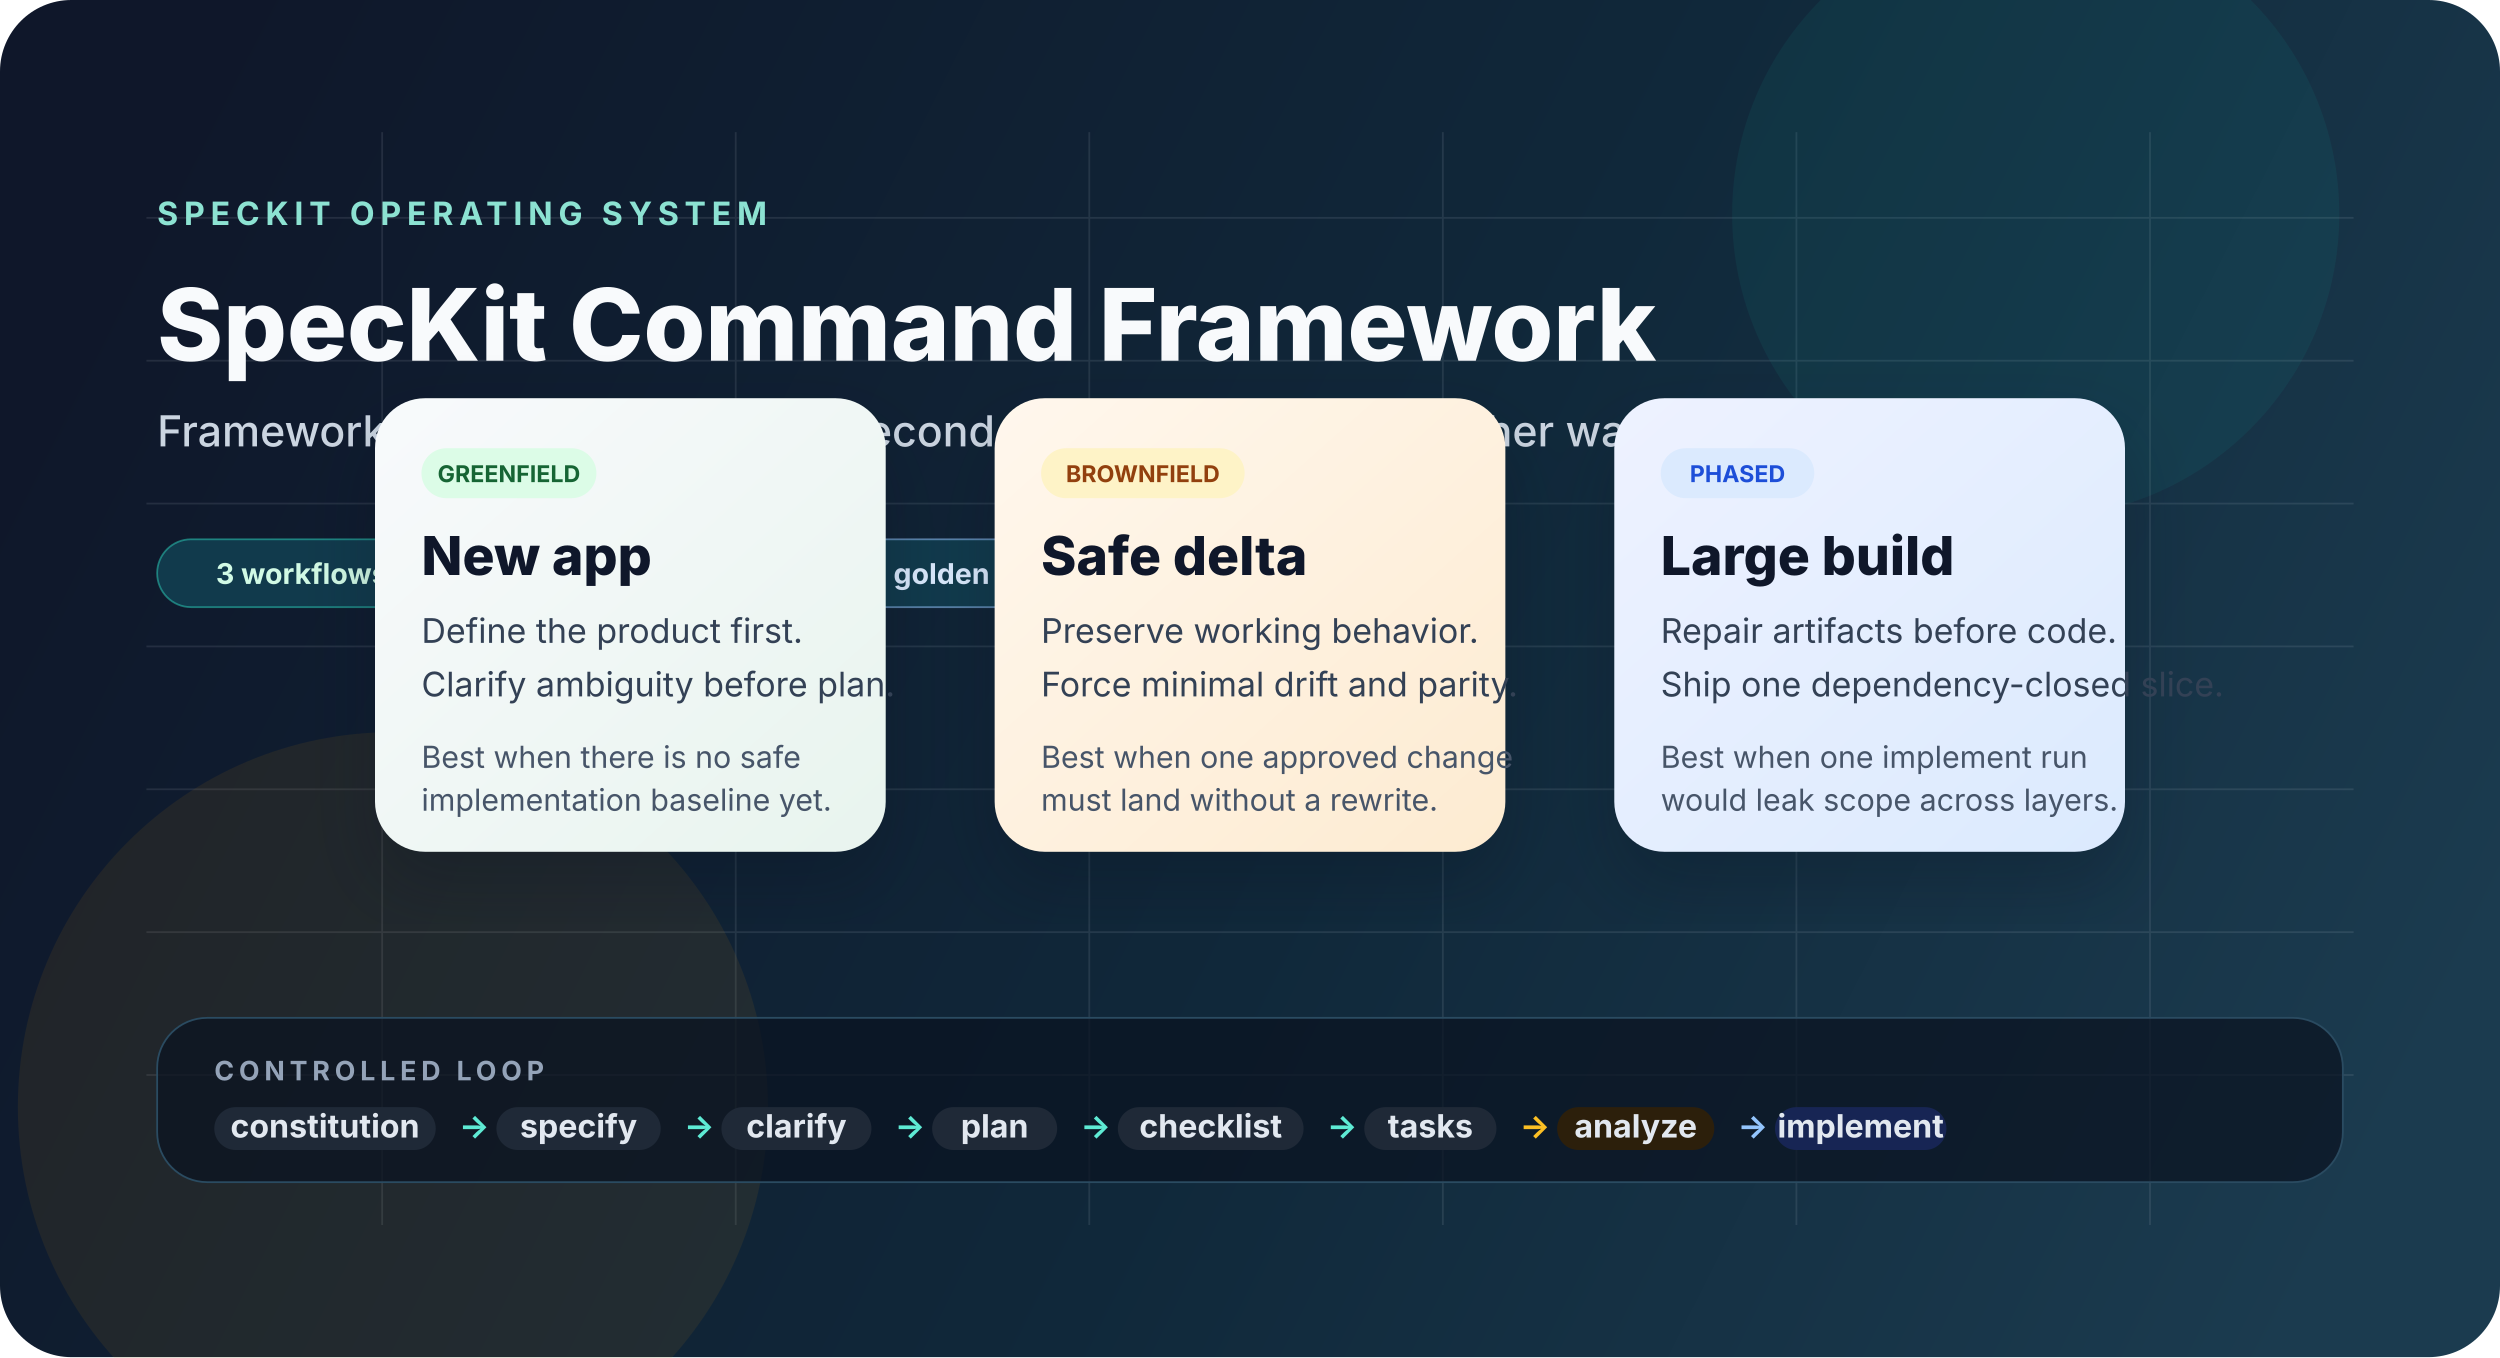
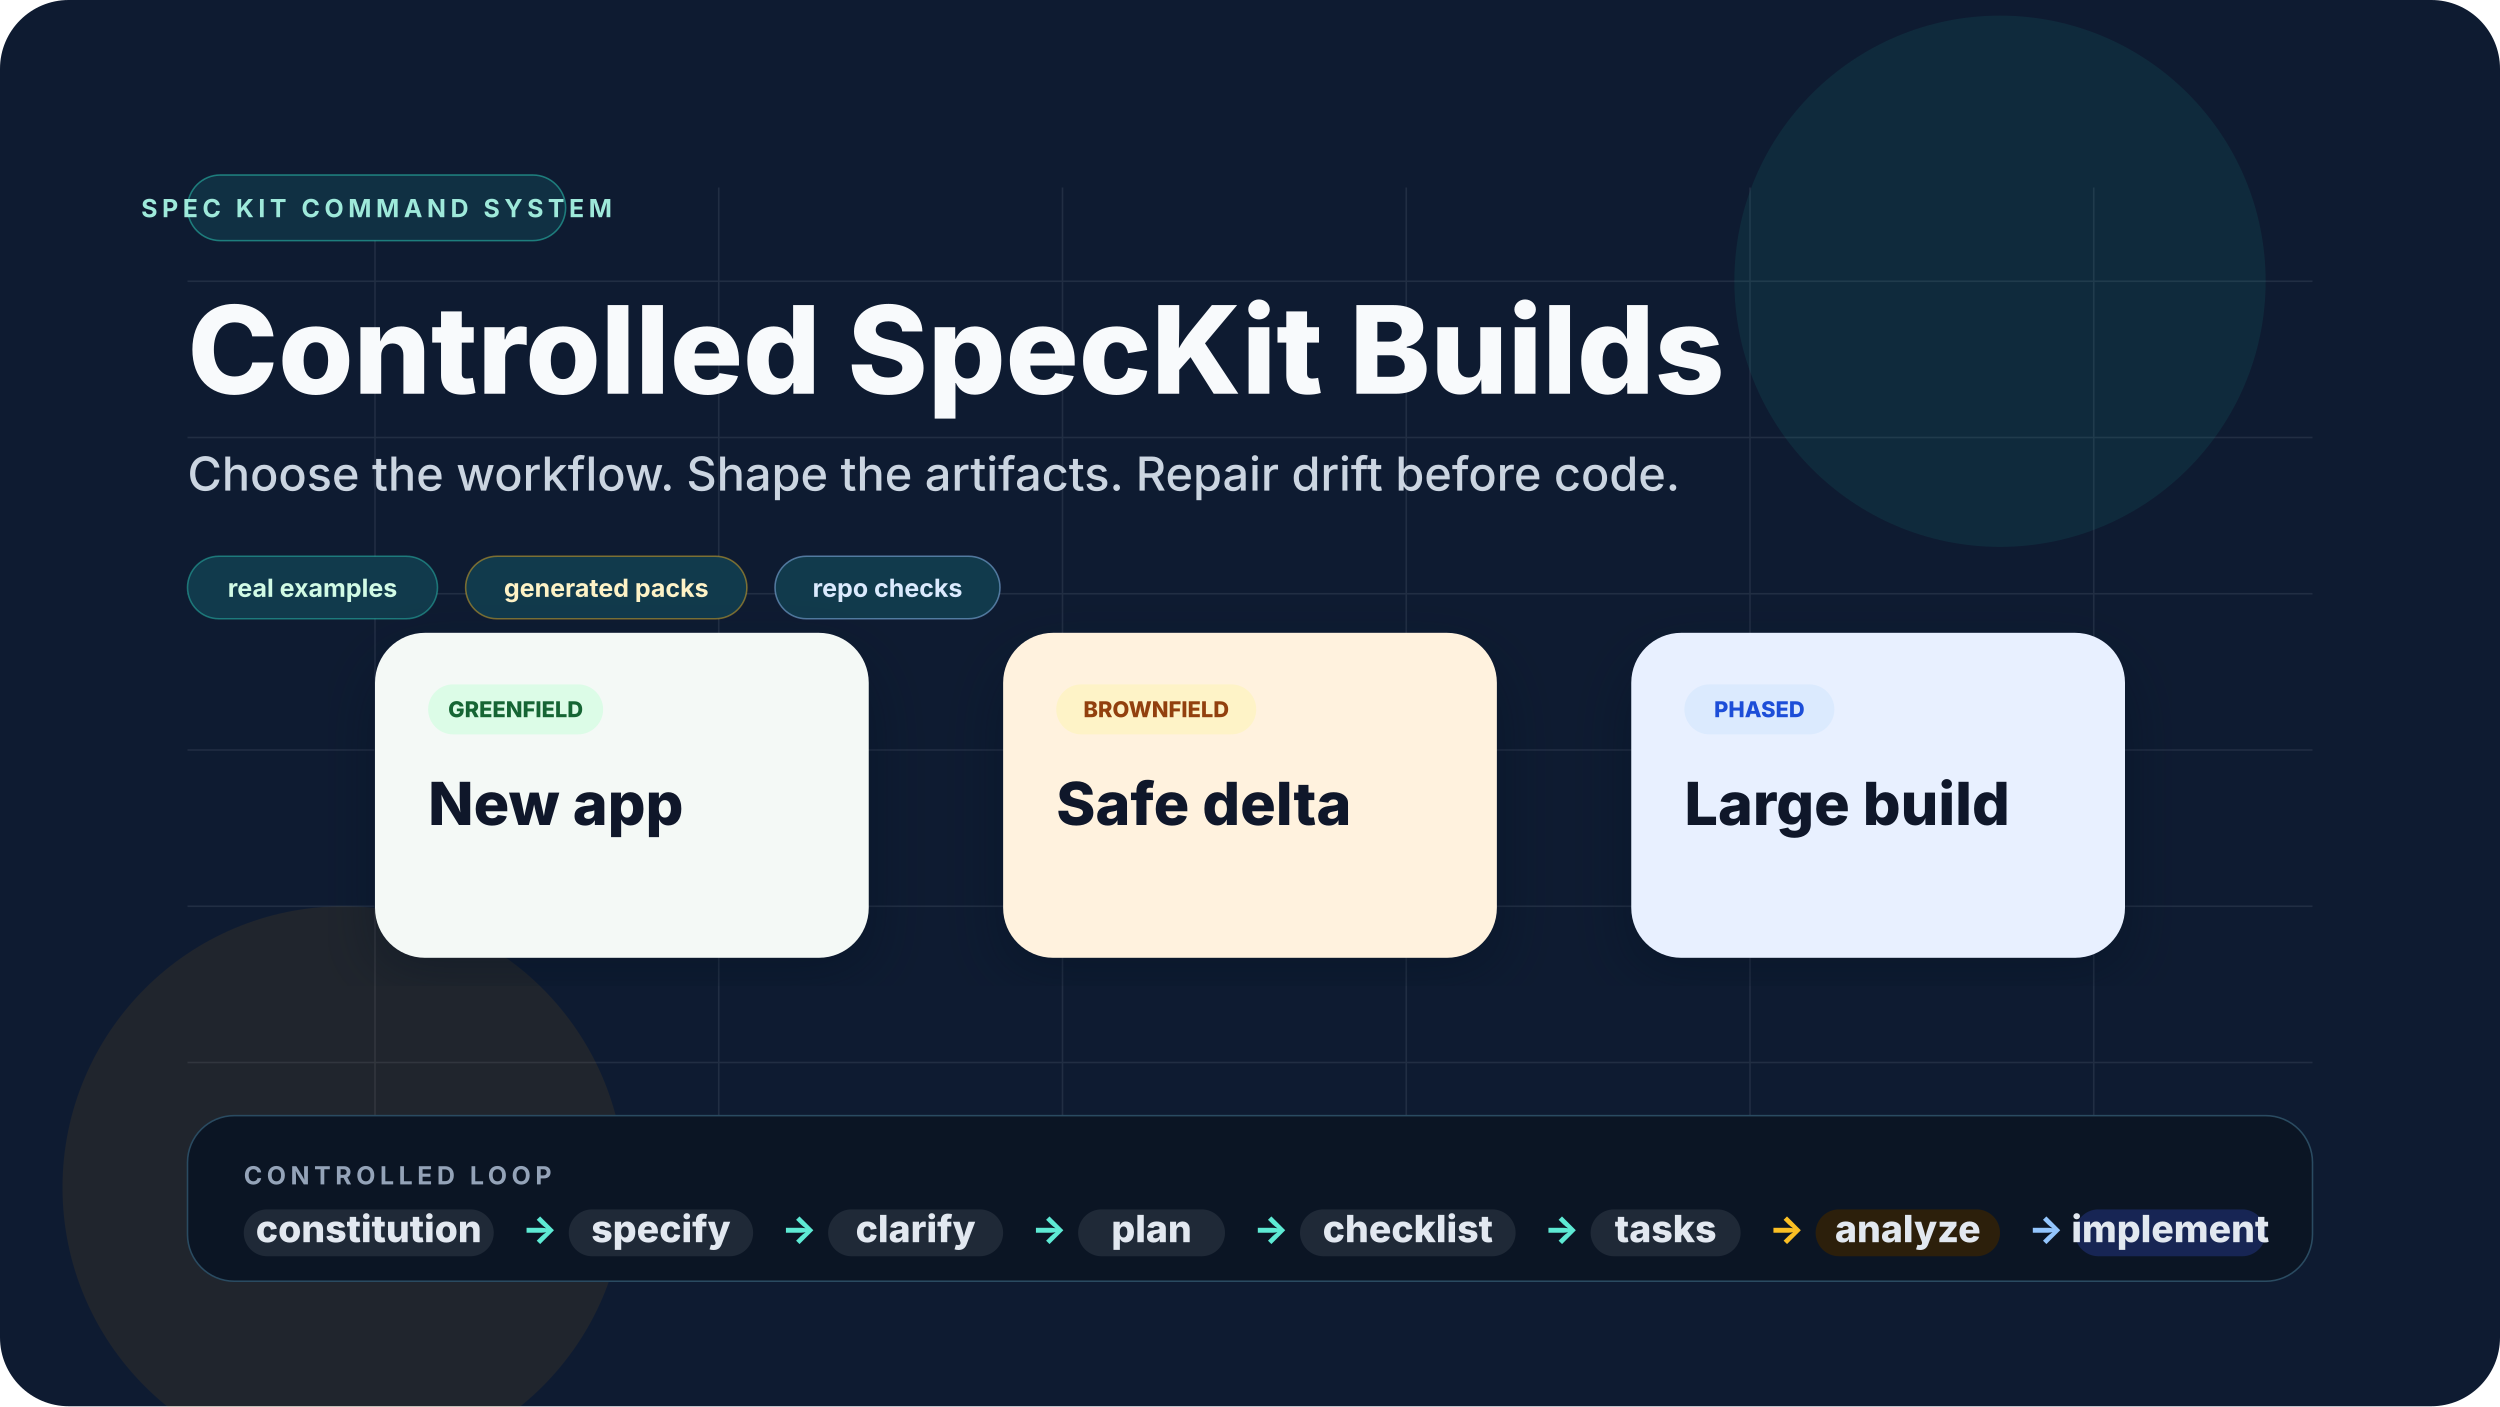
- <svg xmlns="http://www.w3.org/2000/svg" width="1400" height="760" viewBox="0 0 1400 760" fill="none" role="img" aria-labelledby="title desc">
+ <svg xmlns="http://www.w3.org/2000/svg" width="1600" height="900" viewBox="0 0 1600 900" fill="none" role="img" aria-labelledby="title desc">
  <defs>
-     <linearGradient id="bg" x1="94" y1="72" x2="1315" y2="688" gradientUnits="userSpaceOnUse">
-       <stop stop-color="#0F172A" />
-       <stop offset="0.55" stop-color="#10283A" />
-       <stop offset="1" stop-color="#1B3B4F" />
-     </linearGradient>
-     <linearGradient id="cardA" x1="0" y1="0" x2="1" y2="1">
-       <stop stop-color="#F8FAFC" />
-       <stop offset="1" stop-color="#E8F4EE" />
-     </linearGradient>
-     <linearGradient id="cardB" x1="0" y1="0" x2="1" y2="1">
-       <stop stop-color="#FFF7ED" />
-       <stop offset="1" stop-color="#FDEBD1" />
-     </linearGradient>
-     <linearGradient id="cardC" x1="0" y1="0" x2="1" y2="1">
-       <stop stop-color="#EEF2FF" />
-       <stop offset="1" stop-color="#DBEAFE" />
-     </linearGradient>
-     <filter id="shadow" x="170" y="183" width="1060" height="334" filterUnits="userSpaceOnUse" color-interpolation-filters="sRGB">
+     <filter id="shadow" x="210" y="365" width="1180" height="266" filterUnits="userSpaceOnUse" color-interpolation-filters="sRGB">
      <feFlood flood-opacity="0" result="BackgroundImageFix" />
      <feColorMatrix in="SourceAlpha" type="matrix" values="0 0 0 0 0 0 0 0 0 0 0 0 0 0 0 0 0 0 127 0" result="hardAlpha" />
-       <feOffset dy="20" />
+       <feOffset dy="18" />
      <feGaussianBlur stdDeviation="20" />
-       <feColorMatrix type="matrix" values="0 0 0 0 0.027 0 0 0 0 0.063 0 0 0 0 0.122 0 0 0 0.25 0" />
-       <feBlend mode="normal" in2="BackgroundImageFix" result="effect1_dropShadow_1_2" />
-       <feBlend mode="normal" in="SourceGraphic" in2="effect1_dropShadow_1_2" result="shape" />
+       <feColorMatrix type="matrix" values="0 0 0 0 0.008 0 0 0 0 0.059 0 0 0 0 0.122 0 0 0 0.34 0" />
+       <feBlend mode="normal" in2="BackgroundImageFix" result="effect1_dropShadow_1_1" />
+       <feBlend mode="normal" in="SourceGraphic" in2="effect1_dropShadow_1_1" result="shape" />
    </filter>
  </defs>
-   <rect width="1400" height="760" rx="40" fill="url(#bg)" />
-   <g opacity="0.1">
-     <path d="M82 122H1318" stroke="#E2E8F0" />
-     <path d="M82 202H1318" stroke="#E2E8F0" />
-     <path d="M82 282H1318" stroke="#E2E8F0" />
-     <path d="M82 362H1318" stroke="#E2E8F0" />
-     <path d="M82 442H1318" stroke="#E2E8F0" />
-     <path d="M82 522H1318" stroke="#E2E8F0" />
-     <path d="M82 602H1318" stroke="#E2E8F0" />
-     <path d="M214 74V686" stroke="#E2E8F0" />
-     <path d="M412 74V686" stroke="#E2E8F0" />
-     <path d="M610 74V686" stroke="#E2E8F0" />
-     <path d="M808 74V686" stroke="#E2E8F0" />
-     <path d="M1006 74V686" stroke="#E2E8F0" />
-     <path d="M1204 74V686" stroke="#E2E8F0" />
+   <rect width="1600" height="900" rx="44" fill="#0E1B31" />
+   <g opacity="0.09">
+     <path d="M120 180H1480" stroke="#E2E8F0" />
+     <path d="M120 280H1480" stroke="#E2E8F0" />
+     <path d="M120 380H1480" stroke="#E2E8F0" />
+     <path d="M120 480H1480" stroke="#E2E8F0" />
+     <path d="M120 580H1480" stroke="#E2E8F0" />
+     <path d="M120 680H1480" stroke="#E2E8F0" />
+     <path d="M120 780H1480" stroke="#E2E8F0" />
+     <path d="M240 120V800" stroke="#E2E8F0" />
+     <path d="M460 120V800" stroke="#E2E8F0" />
+     <path d="M680 120V800" stroke="#E2E8F0" />
+     <path d="M900 120V800" stroke="#E2E8F0" />
+     <path d="M1120 120V800" stroke="#E2E8F0" />
+     <path d="M1340 120V800" stroke="#E2E8F0" />
  </g>
-   <circle cx="1140" cy="120" r="170" fill="#14B8A6" fill-opacity="0.08" />
-   <circle cx="220" cy="620" r="210" fill="#F59E0B" fill-opacity="0.08" />
-   <text x="88" y="126" fill="#8CE2D2" font-family="ui-sans-serif, system-ui, -apple-system, BlinkMacSystemFont, 'Segoe UI', sans-serif" font-size="18" font-weight="700" letter-spacing="0.18em">SPECKIT OPERATING SYSTEM</text>
-   <text x="88" y="202" fill="#F8FAFC" font-family="ui-sans-serif, system-ui, -apple-system, BlinkMacSystemFont, 'Segoe UI', sans-serif" font-size="56" font-weight="800">SpecKit Command Framework</text>
-   <text x="88" y="250" fill="#CBD5E1" font-family="ui-sans-serif, system-ui, -apple-system, BlinkMacSystemFont, 'Segoe UI', sans-serif" font-size="24" font-weight="500">Framework first. Example corpus second. Reproducible builds either way.</text>
+   <circle cx="1280" cy="180" r="170" fill="#14B8A6" fill-opacity="0.1" />
+   <circle cx="220" cy="760" r="180" fill="#F59E0B" fill-opacity="0.08" />
+   <rect x="120" y="112" width="242" height="42" rx="21" fill="#103043" stroke="#2DD4BF" stroke-opacity="0.5" />
+   <text x="241" y="139" text-anchor="middle" fill="#9EE9DA" font-family="ui-sans-serif, system-ui, -apple-system, BlinkMacSystemFont, 'Segoe UI', sans-serif" font-size="16" font-weight="700" letter-spacing="0.18em">SPEC KIT COMMAND SYSTEM</text>
+   <text x="120" y="252" fill="#F8FAFC" font-family="ui-sans-serif, system-ui, -apple-system, BlinkMacSystemFont, 'Segoe UI', sans-serif" font-size="78" font-weight="800">Controlled SpecKit Builds</text>
+   <text x="120" y="314" fill="#CBD5E1" font-family="ui-sans-serif, system-ui, -apple-system, BlinkMacSystemFont, 'Segoe UI', sans-serif" font-size="30" font-weight="500">Choose the workflow. Shape the artifacts. Repair drift before code.</text>
  <g>
-     <rect x="88" y="302" width="162" height="38" rx="19" fill="#113A4C" stroke="#2DD4BF" stroke-opacity="0.5" />
-     <text x="169" y="327" text-anchor="middle" fill="#D1FAE5" font-family="ui-sans-serif, system-ui, -apple-system, BlinkMacSystemFont, 'Segoe UI', sans-serif" font-size="16" font-weight="700">3 workflows</text>
-     <rect x="266" y="302" width="188" height="38" rx="19" fill="#113A4C" stroke="#FBBF24" stroke-opacity="0.5" />
-     <text x="360" y="327" text-anchor="middle" fill="#FEF3C7" font-family="ui-sans-serif, system-ui, -apple-system, BlinkMacSystemFont, 'Segoe UI', sans-serif" font-size="16" font-weight="700">real Kalshi examples</text>
-     <rect x="470" y="302" width="218" height="38" rx="19" fill="#113A4C" stroke="#93C5FD" stroke-opacity="0.55" />
-     <text x="579" y="327" text-anchor="middle" fill="#DBEAFE" font-family="ui-sans-serif, system-ui, -apple-system, BlinkMacSystemFont, 'Segoe UI', sans-serif" font-size="16" font-weight="700">golden replay packs</text>
+     <rect x="120" y="356" width="160" height="40" rx="20" fill="#113A4C" stroke="#2DD4BF" stroke-opacity="0.45" />
+     <text x="200" y="382" text-anchor="middle" fill="#D1FAE5" font-family="ui-sans-serif, system-ui, -apple-system, BlinkMacSystemFont, 'Segoe UI', sans-serif" font-size="16" font-weight="700">real examples</text>
+     <rect x="298" y="356" width="180" height="40" rx="20" fill="#113A4C" stroke="#FBBF24" stroke-opacity="0.45" />
+     <text x="388" y="382" text-anchor="middle" fill="#FEF3C7" font-family="ui-sans-serif, system-ui, -apple-system, BlinkMacSystemFont, 'Segoe UI', sans-serif" font-size="16" font-weight="700">generated packs</text>
+     <rect x="496" y="356" width="144" height="40" rx="20" fill="#113A4C" stroke="#93C5FD" stroke-opacity="0.5" />
+     <text x="568" y="382" text-anchor="middle" fill="#DBEAFE" font-family="ui-sans-serif, system-ui, -apple-system, BlinkMacSystemFont, 'Segoe UI', sans-serif" font-size="16" font-weight="700">repo checks</text>
  </g>
  <g filter="url(#shadow)">
-     <rect x="210" y="223" width="286" height="254" rx="28" fill="url(#cardA)" />
-     <rect x="557" y="223" width="286" height="254" rx="28" fill="url(#cardB)" />
-     <rect x="904" y="223" width="286" height="254" rx="28" fill="url(#cardC)" />
+     <rect x="240" y="405" width="316" height="208" rx="32" fill="#F4F9F6" />
+     <rect x="642" y="405" width="316" height="208" rx="32" fill="#FFF2DE" />
+     <rect x="1044" y="405" width="316" height="208" rx="32" fill="#E8F0FF" />
  </g>
  <g>
-     <rect x="236" y="251" width="98" height="28" rx="14" fill="#DCFCE7" />
-     <text x="285" y="270" text-anchor="middle" fill="#166534" font-family="ui-sans-serif, system-ui, -apple-system, BlinkMacSystemFont, 'Segoe UI', sans-serif" font-size="13" font-weight="700">GREENFIELD</text>
-     <text x="236" y="322" fill="#0F172A" font-family="ui-sans-serif, system-ui, -apple-system, BlinkMacSystemFont, 'Segoe UI', sans-serif" font-size="30" font-weight="800">New app</text>
-     <text x="236" y="360" fill="#334155" font-family="ui-sans-serif, system-ui, -apple-system, BlinkMacSystemFont, 'Segoe UI', sans-serif" font-size="19">Define the product first.</text>
-     <text x="236" y="390" fill="#334155" font-family="ui-sans-serif, system-ui, -apple-system, BlinkMacSystemFont, 'Segoe UI', sans-serif" font-size="19">Clarify ambiguity before plan.</text>
-     <text x="236" y="430" fill="#475569" font-family="ui-sans-serif, system-ui, -apple-system, BlinkMacSystemFont, 'Segoe UI', sans-serif" font-size="17">Best when there is no safe</text>
-     <text x="236" y="454" fill="#475569" font-family="ui-sans-serif, system-ui, -apple-system, BlinkMacSystemFont, 'Segoe UI', sans-serif" font-size="17">implementation baseline yet.</text>
+     <rect x="274" y="438" width="112" height="32" rx="16" fill="#DCFCE7" />
+     <text x="330" y="459" text-anchor="middle" fill="#166534" font-family="ui-sans-serif, system-ui, -apple-system, BlinkMacSystemFont, 'Segoe UI', sans-serif" font-size="14" font-weight="800">GREENFIELD</text>
+     <text x="274" y="528" fill="#0F172A" font-family="ui-sans-serif, system-ui, -apple-system, BlinkMacSystemFont, 'Segoe UI', sans-serif" font-size="38" font-weight="800">New app</text>
  </g>
  <g>
-     <rect x="583" y="251" width="114" height="28" rx="14" fill="#FEF3C7" />
-     <text x="640" y="270" text-anchor="middle" fill="#92400E" font-family="ui-sans-serif, system-ui, -apple-system, BlinkMacSystemFont, 'Segoe UI', sans-serif" font-size="13" font-weight="700">BROWNFIELD</text>
-     <text x="583" y="322" fill="#0F172A" font-family="ui-sans-serif, system-ui, -apple-system, BlinkMacSystemFont, 'Segoe UI', sans-serif" font-size="30" font-weight="800">Safe delta</text>
-     <text x="583" y="360" fill="#334155" font-family="ui-sans-serif, system-ui, -apple-system, BlinkMacSystemFont, 'Segoe UI', sans-serif" font-size="19">Preserve working behavior.</text>
-     <text x="583" y="390" fill="#334155" font-family="ui-sans-serif, system-ui, -apple-system, BlinkMacSystemFont, 'Segoe UI', sans-serif" font-size="19">Force minimal drift and parity.</text>
-     <text x="583" y="430" fill="#475569" font-family="ui-sans-serif, system-ui, -apple-system, BlinkMacSystemFont, 'Segoe UI', sans-serif" font-size="17">Best when one approved change</text>
-     <text x="583" y="454" fill="#475569" font-family="ui-sans-serif, system-ui, -apple-system, BlinkMacSystemFont, 'Segoe UI', sans-serif" font-size="17">must land without a rewrite.</text>
+     <rect x="676" y="438" width="128" height="32" rx="16" fill="#FEF3C7" />
+     <text x="740" y="459" text-anchor="middle" fill="#92400E" font-family="ui-sans-serif, system-ui, -apple-system, BlinkMacSystemFont, 'Segoe UI', sans-serif" font-size="14" font-weight="800">BROWNFIELD</text>
+     <text x="676" y="528" fill="#0F172A" font-family="ui-sans-serif, system-ui, -apple-system, BlinkMacSystemFont, 'Segoe UI', sans-serif" font-size="38" font-weight="800">Safe delta</text>
  </g>
  <g>
-     <rect x="930" y="251" width="86" height="28" rx="14" fill="#DBEAFE" />
-     <text x="973" y="270" text-anchor="middle" fill="#1D4ED8" font-family="ui-sans-serif, system-ui, -apple-system, BlinkMacSystemFont, 'Segoe UI', sans-serif" font-size="13" font-weight="700">PHASED</text>
-     <text x="930" y="322" fill="#0F172A" font-family="ui-sans-serif, system-ui, -apple-system, BlinkMacSystemFont, 'Segoe UI', sans-serif" font-size="30" font-weight="800">Large build</text>
-     <text x="930" y="360" fill="#334155" font-family="ui-sans-serif, system-ui, -apple-system, BlinkMacSystemFont, 'Segoe UI', sans-serif" font-size="19">Repair artifacts before code.</text>
-     <text x="930" y="390" fill="#334155" font-family="ui-sans-serif, system-ui, -apple-system, BlinkMacSystemFont, 'Segoe UI', sans-serif" font-size="19">Ship one dependency-closed slice.</text>
-     <text x="930" y="430" fill="#475569" font-family="ui-sans-serif, system-ui, -apple-system, BlinkMacSystemFont, 'Segoe UI', sans-serif" font-size="17">Best when one implement run</text>
-     <text x="930" y="454" fill="#475569" font-family="ui-sans-serif, system-ui, -apple-system, BlinkMacSystemFont, 'Segoe UI', sans-serif" font-size="17">would leak scope across layers.</text>
+     <rect x="1078" y="438" width="96" height="32" rx="16" fill="#DBEAFE" />
+     <text x="1126" y="459" text-anchor="middle" fill="#1D4ED8" font-family="ui-sans-serif, system-ui, -apple-system, BlinkMacSystemFont, 'Segoe UI', sans-serif" font-size="14" font-weight="800">PHASED</text>
+     <text x="1078" y="528" fill="#0F172A" font-family="ui-sans-serif, system-ui, -apple-system, BlinkMacSystemFont, 'Segoe UI', sans-serif" font-size="38" font-weight="800">Large build</text>
  </g>
-   <g>
-     <rect x="88" y="570" width="1224" height="92" rx="28" fill="#0A1220" fill-opacity="0.72" stroke="#2A4B61" />
-     <text x="120" y="605" fill="#94A3B8" font-family="ui-sans-serif, system-ui, -apple-system, BlinkMacSystemFont, 'Segoe UI', sans-serif" font-size="15" font-weight="700" letter-spacing="0.18em">CONTROLLED LOOP</text>
-     <g fill="#E2E8F0" font-family="ui-sans-serif, system-ui, -apple-system, BlinkMacSystemFont, 'Segoe UI', sans-serif" font-size="18" font-weight="700">
-       <rect x="120" y="620" width="124" height="24" rx="12" fill="#1F2937" />
-       <text x="182" y="637" text-anchor="middle">constitution</text>
-       <text x="257" y="637" fill="#5EEAD4">-&gt;</text>
-       <rect x="278" y="620" width="92" height="24" rx="12" fill="#1F2937" />
-       <text x="324" y="637" text-anchor="middle">specify</text>
-       <text x="383" y="637" fill="#5EEAD4">-&gt;</text>
-       <rect x="404" y="620" width="84" height="24" rx="12" fill="#1F2937" />
-       <text x="446" y="637" text-anchor="middle">clarify</text>
-       <text x="501" y="637" fill="#5EEAD4">-&gt;</text>
-       <rect x="522" y="620" width="70" height="24" rx="12" fill="#1F2937" />
-       <text x="557" y="637" text-anchor="middle">plan</text>
-       <text x="605" y="637" fill="#5EEAD4">-&gt;</text>
-       <rect x="626" y="620" width="104" height="24" rx="12" fill="#1F2937" />
-       <text x="678" y="637" text-anchor="middle">checklist</text>
-       <text x="743" y="637" fill="#5EEAD4">-&gt;</text>
-       <rect x="764" y="620" width="74" height="24" rx="12" fill="#1F2937" />
-       <text x="801" y="637" text-anchor="middle">tasks</text>
-       <text x="851" y="637" fill="#FBBF24">-&gt;</text>
-       <rect x="872" y="620" width="88" height="24" rx="12" fill="#2C1F0B" />
-       <text x="916" y="637" text-anchor="middle">analyze</text>
-       <text x="973" y="637" fill="#93C5FD">-&gt;</text>
-       <rect x="994" y="620" width="96" height="24" rx="12" fill="#172554" />
-       <text x="1042" y="637" text-anchor="middle">implement</text>
-     </g>
+   <rect x="120" y="714" width="1360" height="106" rx="30" fill="#0B1524" stroke="#2A4B61" />
+   <text x="156" y="758" fill="#94A3B8" font-family="ui-sans-serif, system-ui, -apple-system, BlinkMacSystemFont, 'Segoe UI', sans-serif" font-size="16" font-weight="700" letter-spacing="0.18em">CONTROLLED LOOP</text>
+   <g fill="#E2E8F0" font-family="ui-sans-serif, system-ui, -apple-system, BlinkMacSystemFont, 'Segoe UI', sans-serif" font-size="24" font-weight="800">
+     <rect x="156" y="774" width="160" height="30" rx="15" fill="#1F2937" />
+     <text x="236" y="795" text-anchor="middle">constitution</text>
+     <text x="334" y="795" fill="#5EEAD4">-&gt;</text>
+     <rect x="364" y="774" width="118" height="30" rx="15" fill="#1F2937" />
+     <text x="423" y="795" text-anchor="middle">specify</text>
+     <text x="500" y="795" fill="#5EEAD4">-&gt;</text>
+     <rect x="530" y="774" width="112" height="30" rx="15" fill="#1F2937" />
+     <text x="586" y="795" text-anchor="middle">clarify</text>
+     <text x="660" y="795" fill="#5EEAD4">-&gt;</text>
+     <rect x="690" y="774" width="94" height="30" rx="15" fill="#1F2937" />
+     <text x="737" y="795" text-anchor="middle">plan</text>
+     <text x="802" y="795" fill="#5EEAD4">-&gt;</text>
+     <rect x="832" y="774" width="138" height="30" rx="15" fill="#1F2937" />
+     <text x="901" y="795" text-anchor="middle">checklist</text>
+     <text x="988" y="795" fill="#5EEAD4">-&gt;</text>
+     <rect x="1018" y="774" width="96" height="30" rx="15" fill="#1F2937" />
+     <text x="1066" y="795" text-anchor="middle">tasks</text>
+     <text x="1132" y="795" fill="#FBBF24">-&gt;</text>
+     <rect x="1162" y="774" width="118" height="30" rx="15" fill="#2C1F0B" />
+     <text x="1221" y="795" text-anchor="middle">analyze</text>
+     <text x="1298" y="795" fill="#93C5FD">-&gt;</text>
+     <rect x="1328" y="774" width="122" height="30" rx="15" fill="#172554" />
+     <text x="1389" y="795" text-anchor="middle">implement</text>
  </g>
</svg>
